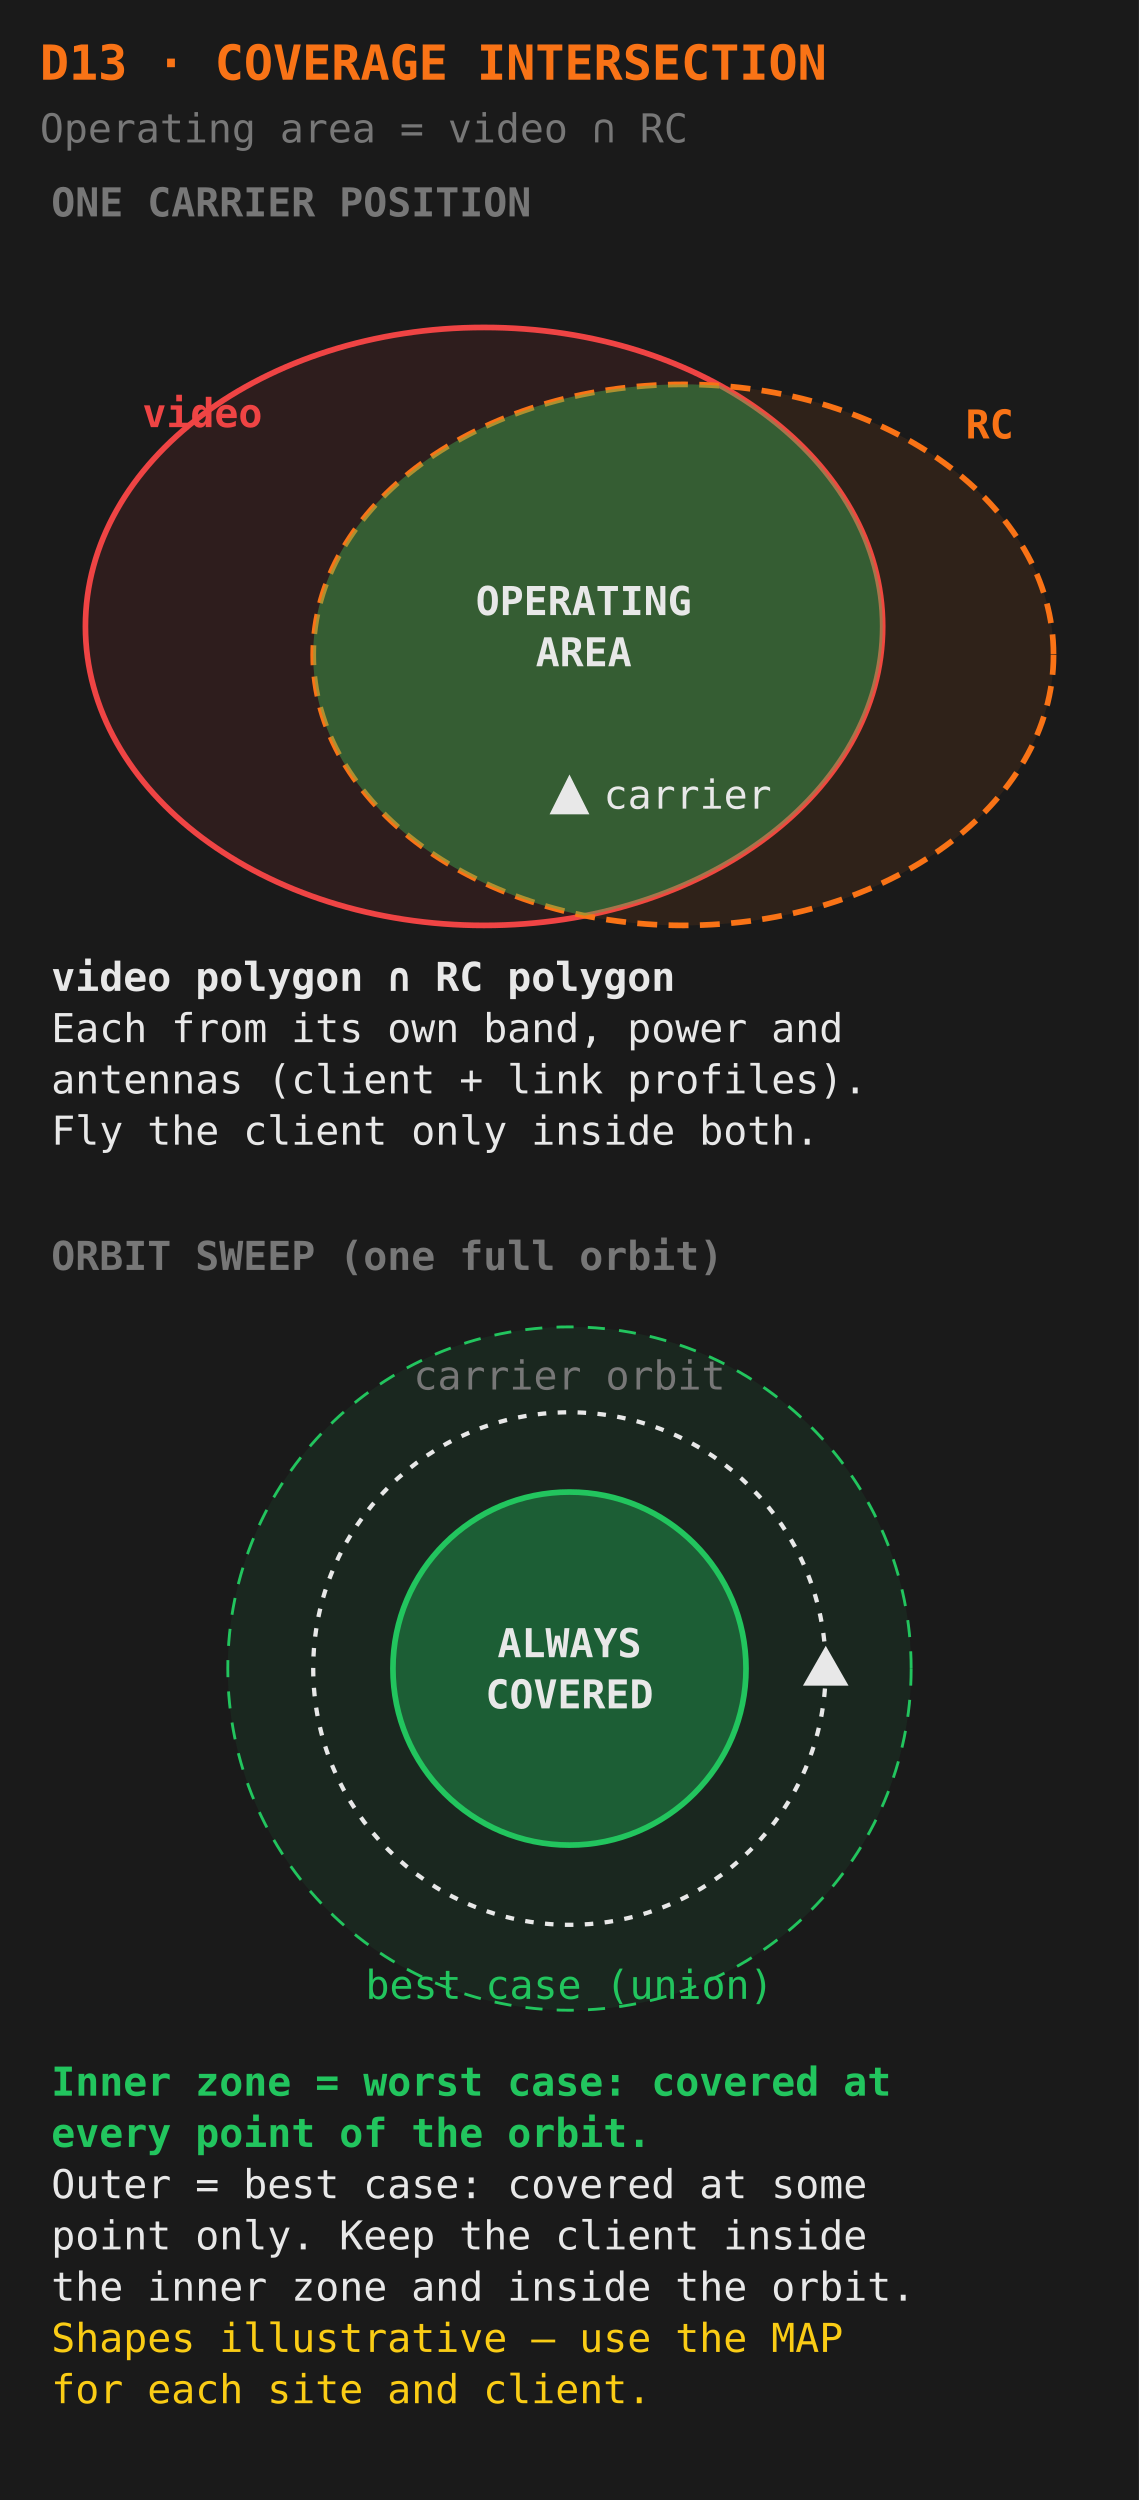
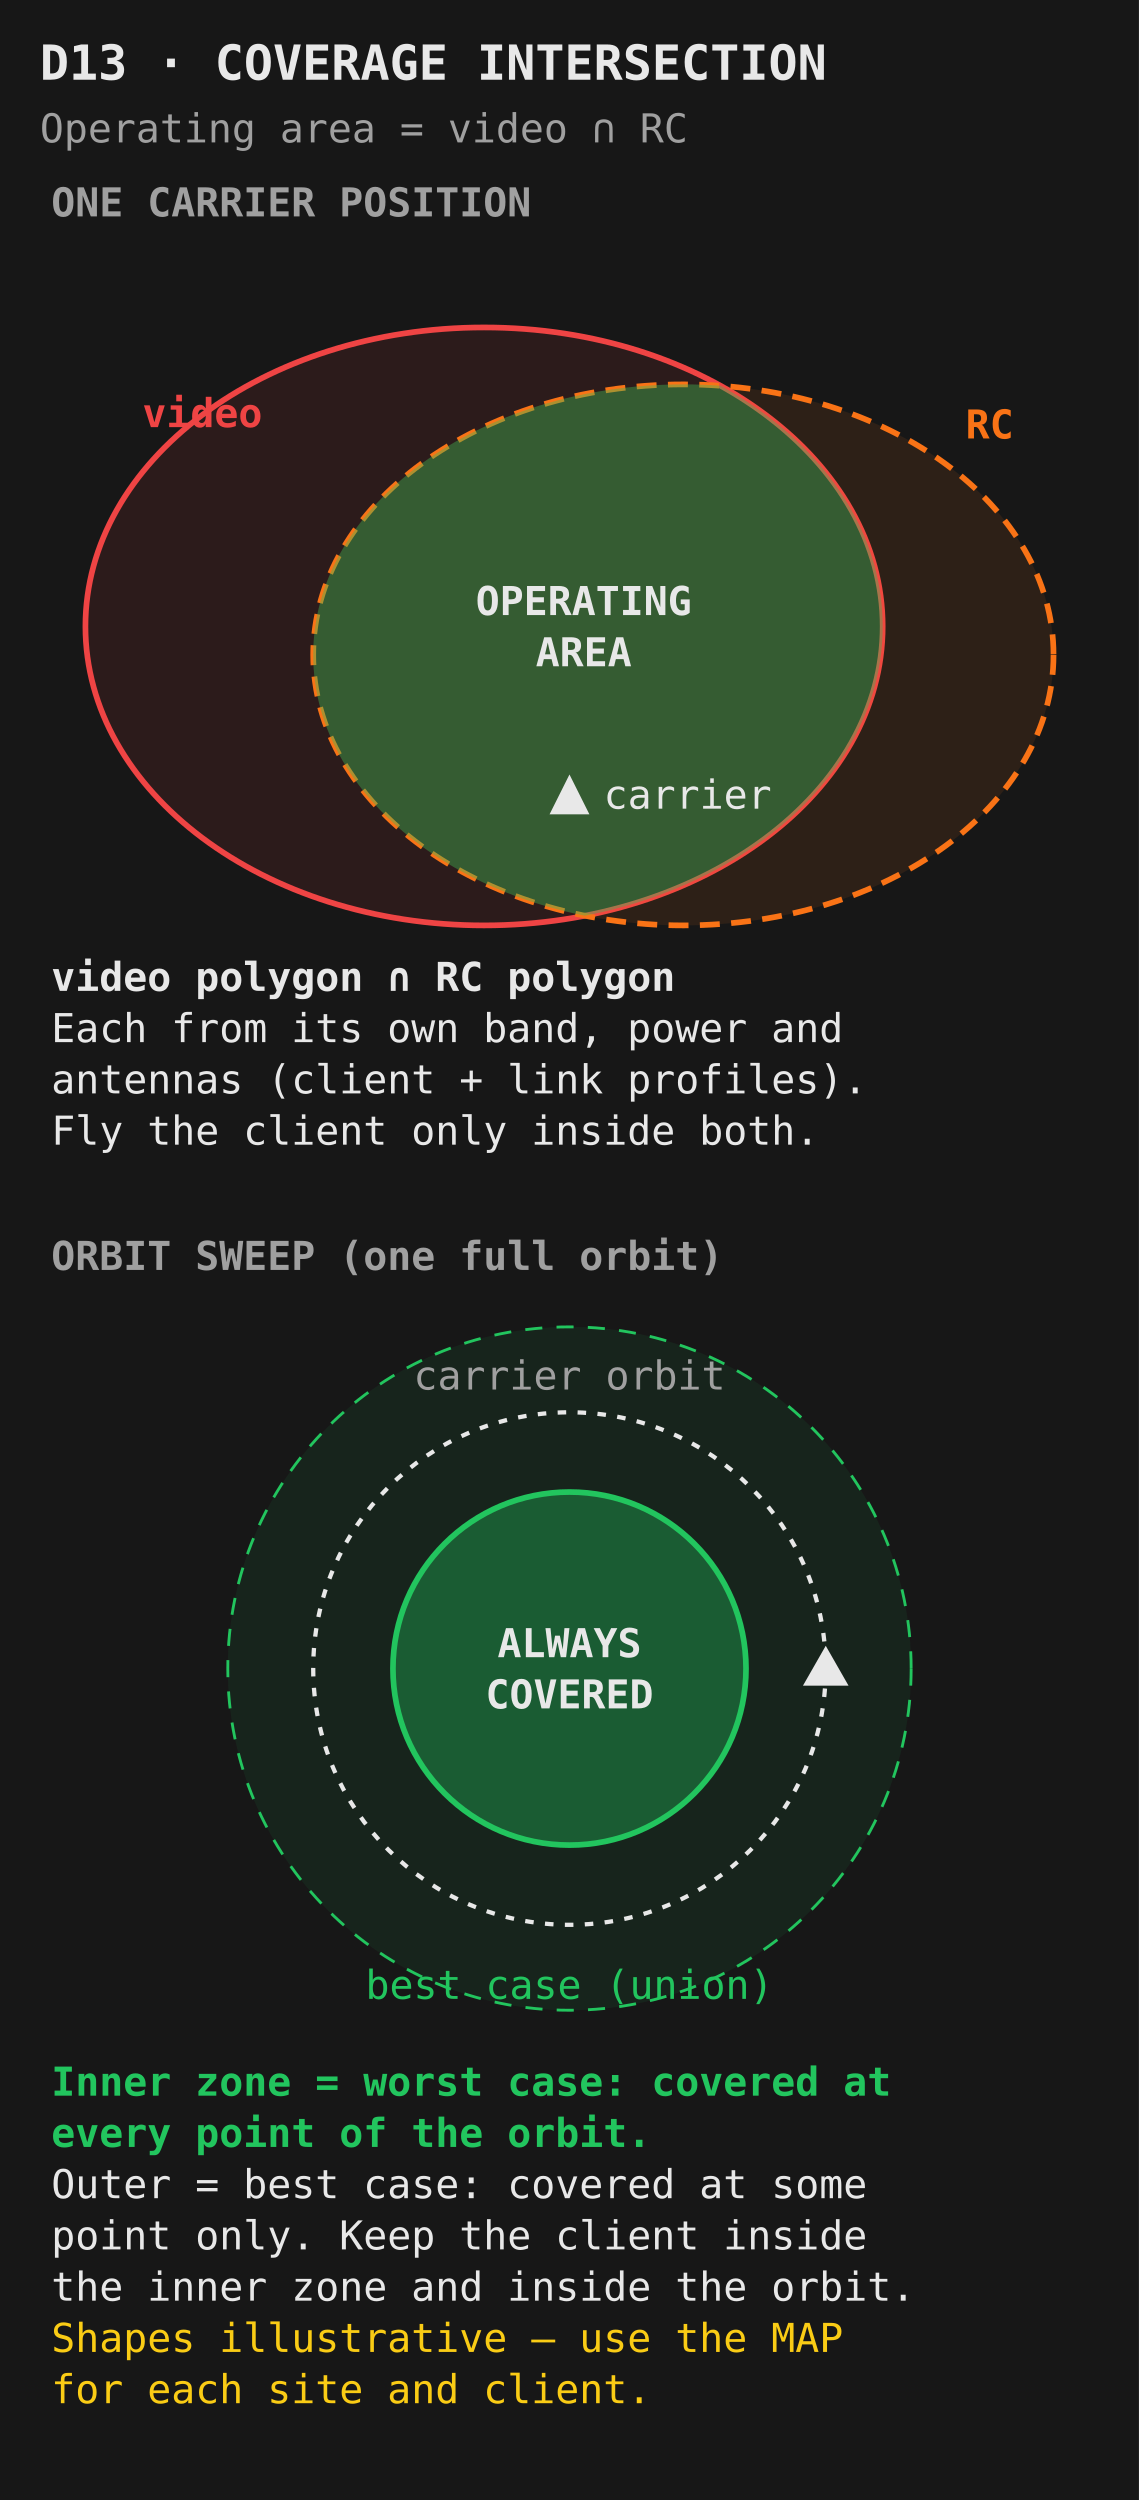
<svg xmlns="http://www.w3.org/2000/svg" viewBox="0 0 400 878" width="400" height="878" role="img" aria-labelledby="title desc" font-family="'Share Tech Mono', Consolas, 'DejaVu Sans Mono', Menlo, monospace" font-size="14" fill="#e8e8e8">
  <defs>
    <marker id="ah-bg" viewBox="0 0 10 10" refX="9" refY="5" markerWidth="9" markerHeight="9" markerUnits="userSpaceOnUse" orient="auto-start-reverse">
      <path d="M0,0 L10,5 L0,10 z" fill="#0f0f0f" />
    </marker>
    <marker id="ah-surf" viewBox="0 0 10 10" refX="9" refY="5" markerWidth="9" markerHeight="9" markerUnits="userSpaceOnUse" orient="auto-start-reverse">
-       <path d="M0,0 L10,5 L0,10 z" fill="#1a1a1a" />
+       <path d="M0,0 L10,5 L0,10 z" fill="#171717" />
    </marker>
    <marker id="ah-surf2" viewBox="0 0 10 10" refX="9" refY="5" markerWidth="9" markerHeight="9" markerUnits="userSpaceOnUse" orient="auto-start-reverse">
-       <path d="M0,0 L10,5 L0,10 z" fill="#222222" />
+       <path d="M0,0 L10,5 L0,10 z" fill="#1f1f1f" />
    </marker>
    <marker id="ah-border" viewBox="0 0 10 10" refX="9" refY="5" markerWidth="9" markerHeight="9" markerUnits="userSpaceOnUse" orient="auto-start-reverse">
-       <path d="M0,0 L10,5 L0,10 z" fill="#2a2a2a" />
+       <path d="M0,0 L10,5 L0,10 z" fill="#262626" />
    </marker>
    <marker id="ah-border2" viewBox="0 0 10 10" refX="9" refY="5" markerWidth="9" markerHeight="9" markerUnits="userSpaceOnUse" orient="auto-start-reverse">
      <path d="M0,0 L10,5 L0,10 z" fill="#333333" />
    </marker>
    <marker id="ah-text" viewBox="0 0 10 10" refX="9" refY="5" markerWidth="9" markerHeight="9" markerUnits="userSpaceOnUse" orient="auto-start-reverse">
      <path d="M0,0 L10,5 L0,10 z" fill="#e8e8e8" />
    </marker>
    <marker id="ah-muted" viewBox="0 0 10 10" refX="9" refY="5" markerWidth="9" markerHeight="9" markerUnits="userSpaceOnUse" orient="auto-start-reverse">
-       <path d="M0,0 L10,5 L0,10 z" fill="#777777" />
+       <path d="M0,0 L10,5 L0,10 z" fill="#a0a0a0" />
    </marker>
    <marker id="ah-accent" viewBox="0 0 10 10" refX="9" refY="5" markerWidth="9" markerHeight="9" markerUnits="userSpaceOnUse" orient="auto-start-reverse">
      <path d="M0,0 L10,5 L0,10 z" fill="#f97316" />
    </marker>
    <marker id="ah-amber" viewBox="0 0 10 10" refX="9" refY="5" markerWidth="9" markerHeight="9" markerUnits="userSpaceOnUse" orient="auto-start-reverse">
      <path d="M0,0 L10,5 L0,10 z" fill="#facc15" />
    </marker>
    <marker id="ah-red" viewBox="0 0 10 10" refX="9" refY="5" markerWidth="9" markerHeight="9" markerUnits="userSpaceOnUse" orient="auto-start-reverse">
      <path d="M0,0 L10,5 L0,10 z" fill="#ef4444" />
    </marker>
    <marker id="ah-green" viewBox="0 0 10 10" refX="9" refY="5" markerWidth="9" markerHeight="9" markerUnits="userSpaceOnUse" orient="auto-start-reverse">
      <path d="M0,0 L10,5 L0,10 z" fill="#22c55e" />
    </marker>
    <marker id="ah-dim" viewBox="0 0 10 10" refX="9" refY="5" markerWidth="9" markerHeight="9" markerUnits="userSpaceOnUse" orient="auto-start-reverse">
-       <path d="M0,0 L10,5 L0,10 z" fill="#444444" />
+       <path d="M0,0 L10,5 L0,10 z" fill="#6e6e6e" />
    </marker>
  </defs>
-   <rect width="400" height="878" fill="#1a1a1a" />
-   <text x="14" y="28" font-size="17" fill="#f97316" font-weight="bold">D13 · COVERAGE INTERSECTION</text>
-   <text x="14" y="50" fill="#777777">Operating area = video ∩ RC</text>
-   <text x="18" y="76" fill="#777777" font-weight="bold">ONE CARRIER POSITION</text>
+   <rect width="400" height="878" fill="#171717" />
+   <text x="14" y="28" font-size="17" font-weight="bold">D13 · COVERAGE INTERSECTION</text>
+   <text x="14" y="50" fill="#a0a0a0">Operating area = video ∩ RC</text>
+   <text x="18" y="76" fill="#a0a0a0" font-weight="bold">ONE CARRIER POSITION</text>
  <ellipse cx="170" cy="220" rx="140" ry="105" fill="#ef4444" fill-opacity="0.10" stroke="#ef4444" stroke-width="2" />
  <ellipse cx="240" cy="230" rx="130" ry="95" fill="#f97316" fill-opacity="0.10" stroke="#f97316" stroke-width="2" stroke-dasharray="7,4" />
  <clipPath id="cv">
    <ellipse cx="170" cy="220" rx="140" ry="105" />
  </clipPath>
  <ellipse cx="240" cy="230" rx="130" ry="95" fill="#22c55e" fill-opacity="0.35" clip-path="url(#cv)" />
  <text x="205" y="216" text-anchor="middle" font-weight="bold">OPERATING</text>
  <text x="205" y="234" text-anchor="middle" font-weight="bold">AREA</text>
  <text x="50" y="150" fill="#ef4444" font-weight="bold">video</text>
  <text x="356" y="154" fill="#f97316" text-anchor="end" font-weight="bold">RC</text>
  <polygon points="200,272 193,286 207,286" fill="#e8e8e8" />
  <text x="212" y="284">carrier</text>
  <text x="18" y="348" font-weight="bold">video polygon ∩ RC polygon</text>
  <text x="18" y="366">Each from its own band, power and</text>
  <text x="18" y="384">antennas (client + link profiles).</text>
  <text x="18" y="402">Fly the client only inside both.</text>
-   <text x="18" y="446" fill="#777777" font-weight="bold">ORBIT SWEEP (one full orbit)</text>
+   <text x="18" y="446" fill="#a0a0a0" font-weight="bold">ORBIT SWEEP (one full orbit)</text>
  <circle cx="200" cy="586" r="120" fill="#22c55e" fill-opacity="0.08" stroke="#22c55e" stroke-dasharray="6,5" />
  <circle cx="200" cy="586" r="62" fill="#22c55e" fill-opacity="0.35" stroke="#22c55e" stroke-width="2" />
  <circle cx="200" cy="586" r="90" fill="none" stroke="#e8e8e8" stroke-width="1.5" stroke-dasharray="3,4" />
  <polygon points="290,578 282,592 298,592" fill="#e8e8e8" />
  <text x="200" y="582" text-anchor="middle" font-weight="bold">ALWAYS</text>
  <text x="200" y="600" text-anchor="middle" font-weight="bold">COVERED</text>
-   <text x="200" y="488" fill="#777777" text-anchor="middle">carrier orbit</text>
+   <text x="200" y="488" fill="#a0a0a0" text-anchor="middle">carrier orbit</text>
  <text x="200" y="702" fill="#22c55e" text-anchor="middle">best case (union)</text>
  <text x="18" y="736" fill="#22c55e" font-weight="bold">Inner zone = worst case: covered at</text>
  <text x="18" y="754" fill="#22c55e" font-weight="bold">every point of the orbit.</text>
  <text x="18" y="772">Outer = best case: covered at some</text>
  <text x="18" y="790">point only. Keep the client inside</text>
  <text x="18" y="808">the inner zone and inside the orbit.</text>
  <text x="18" y="826" fill="#facc15">Shapes illustrative — use the MAP</text>
  <text x="18" y="844" fill="#facc15">for each site and client.</text>
</svg>
